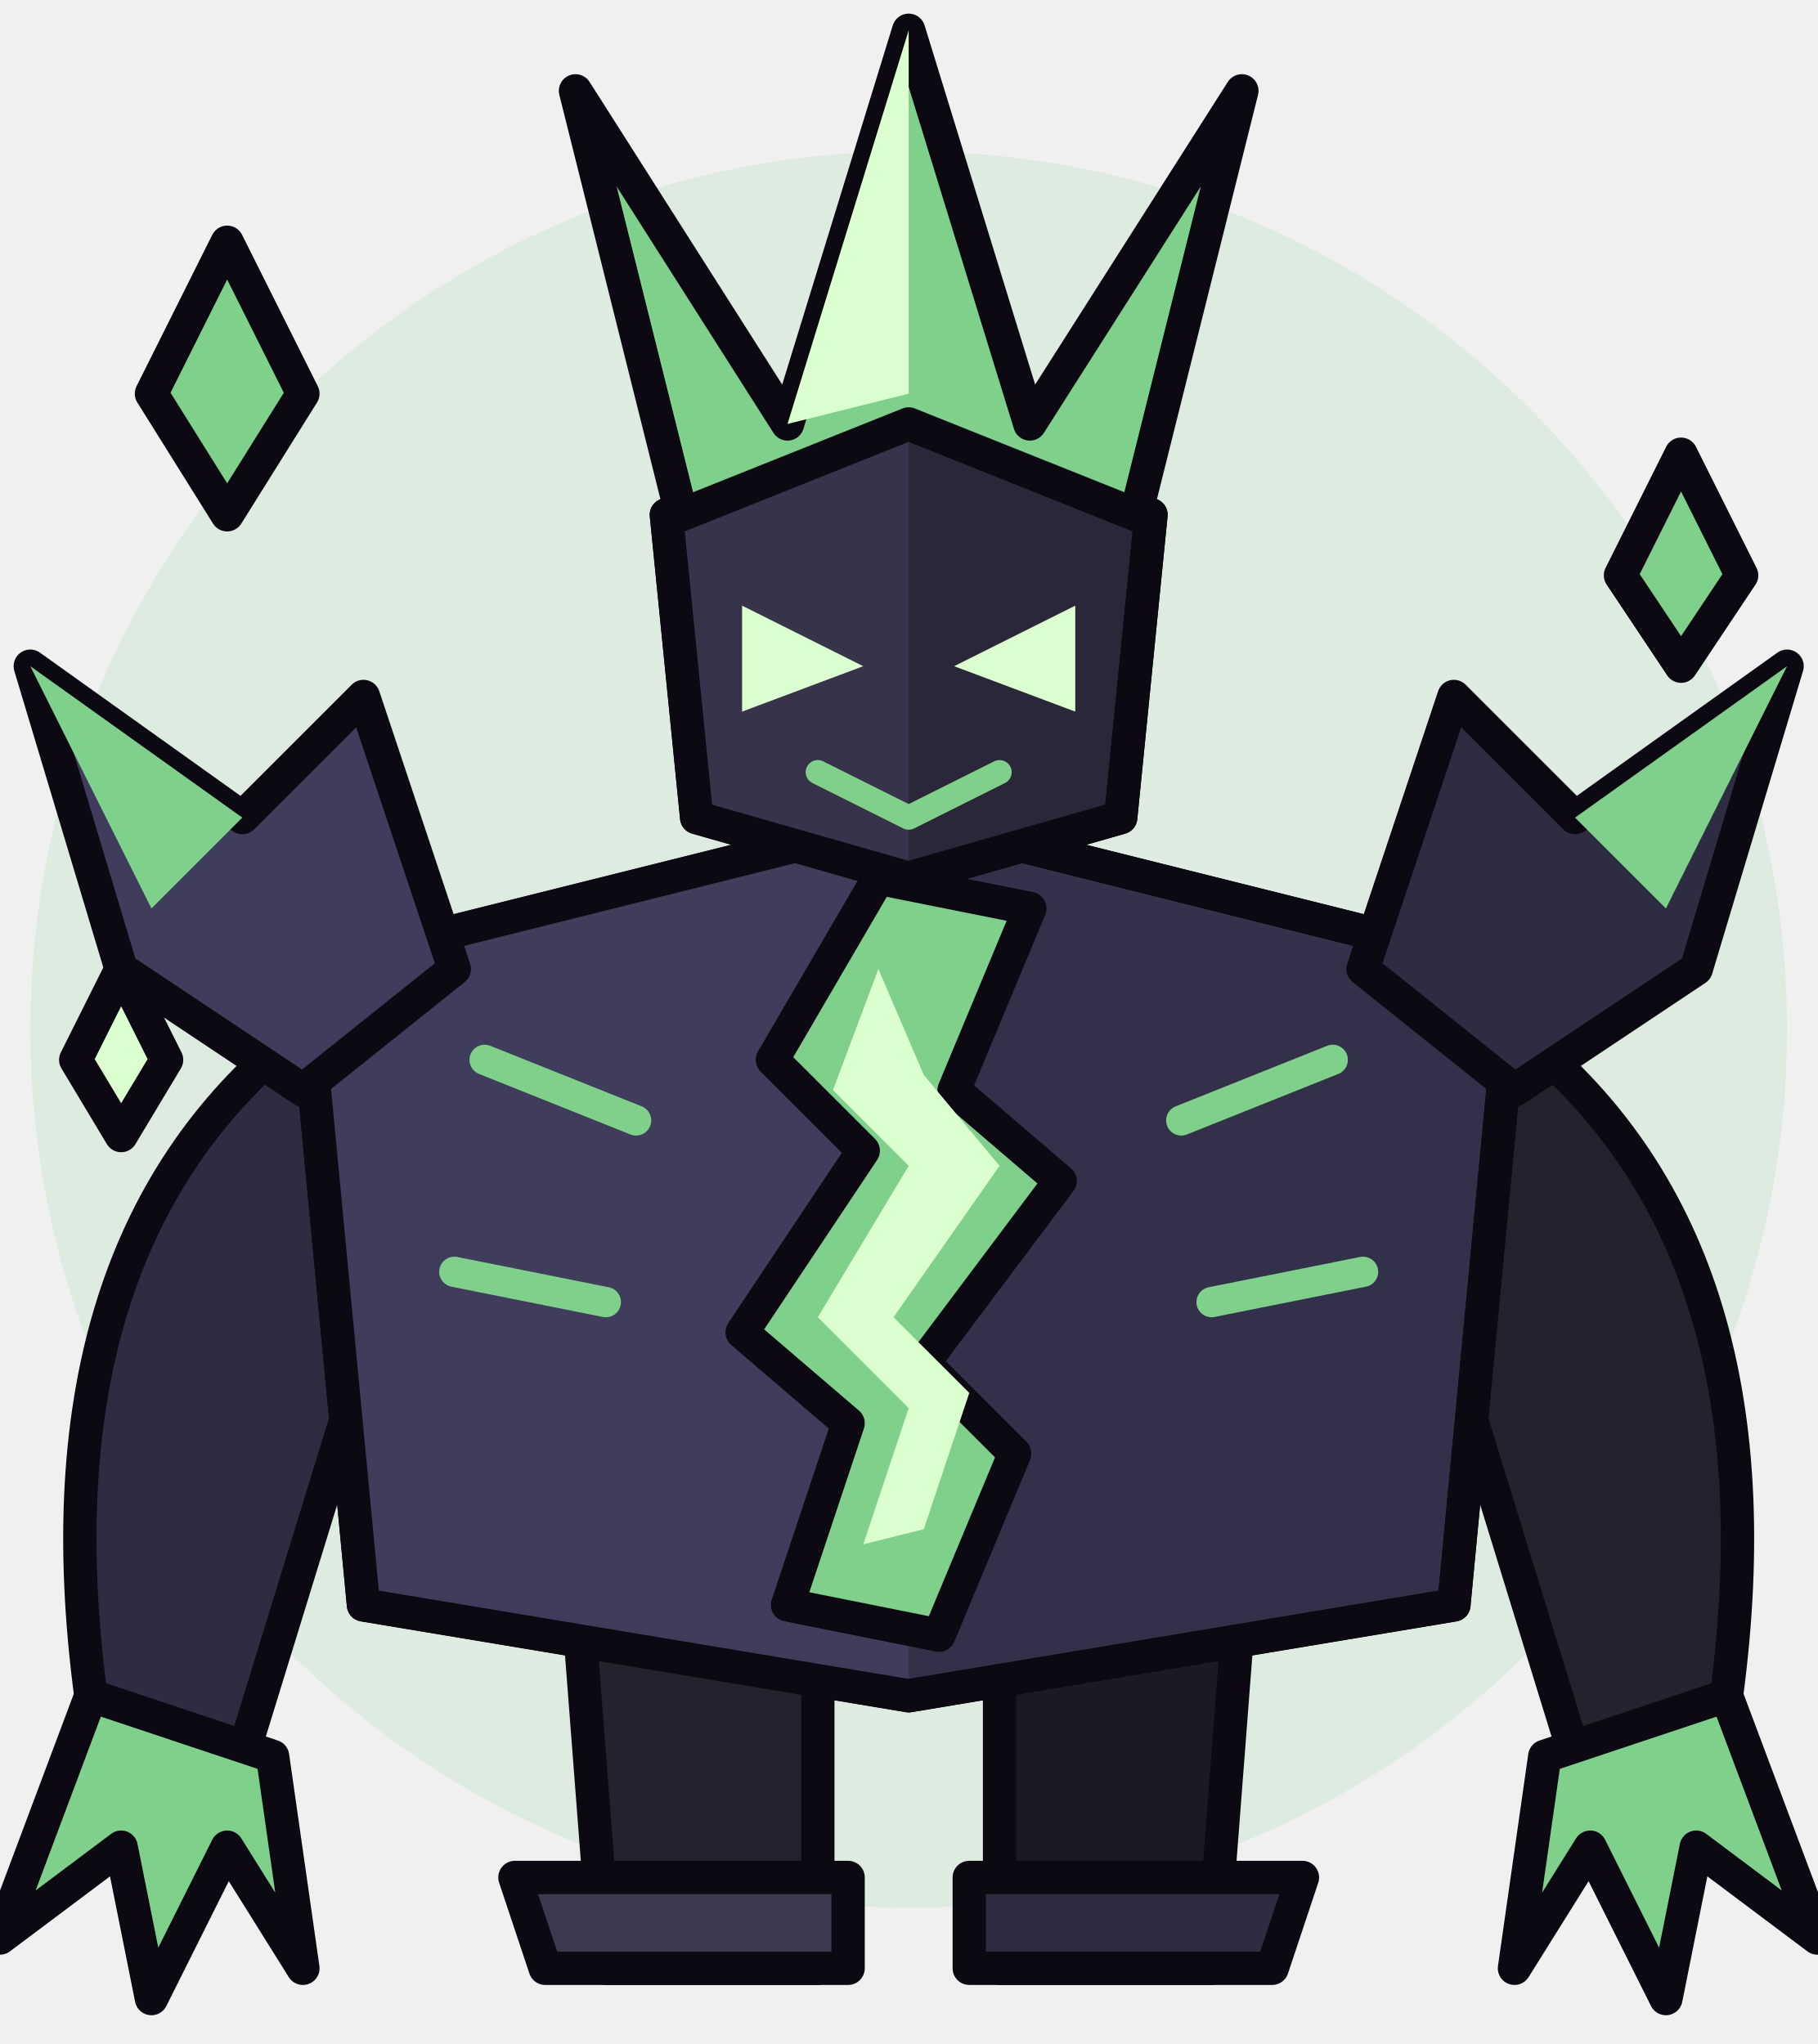
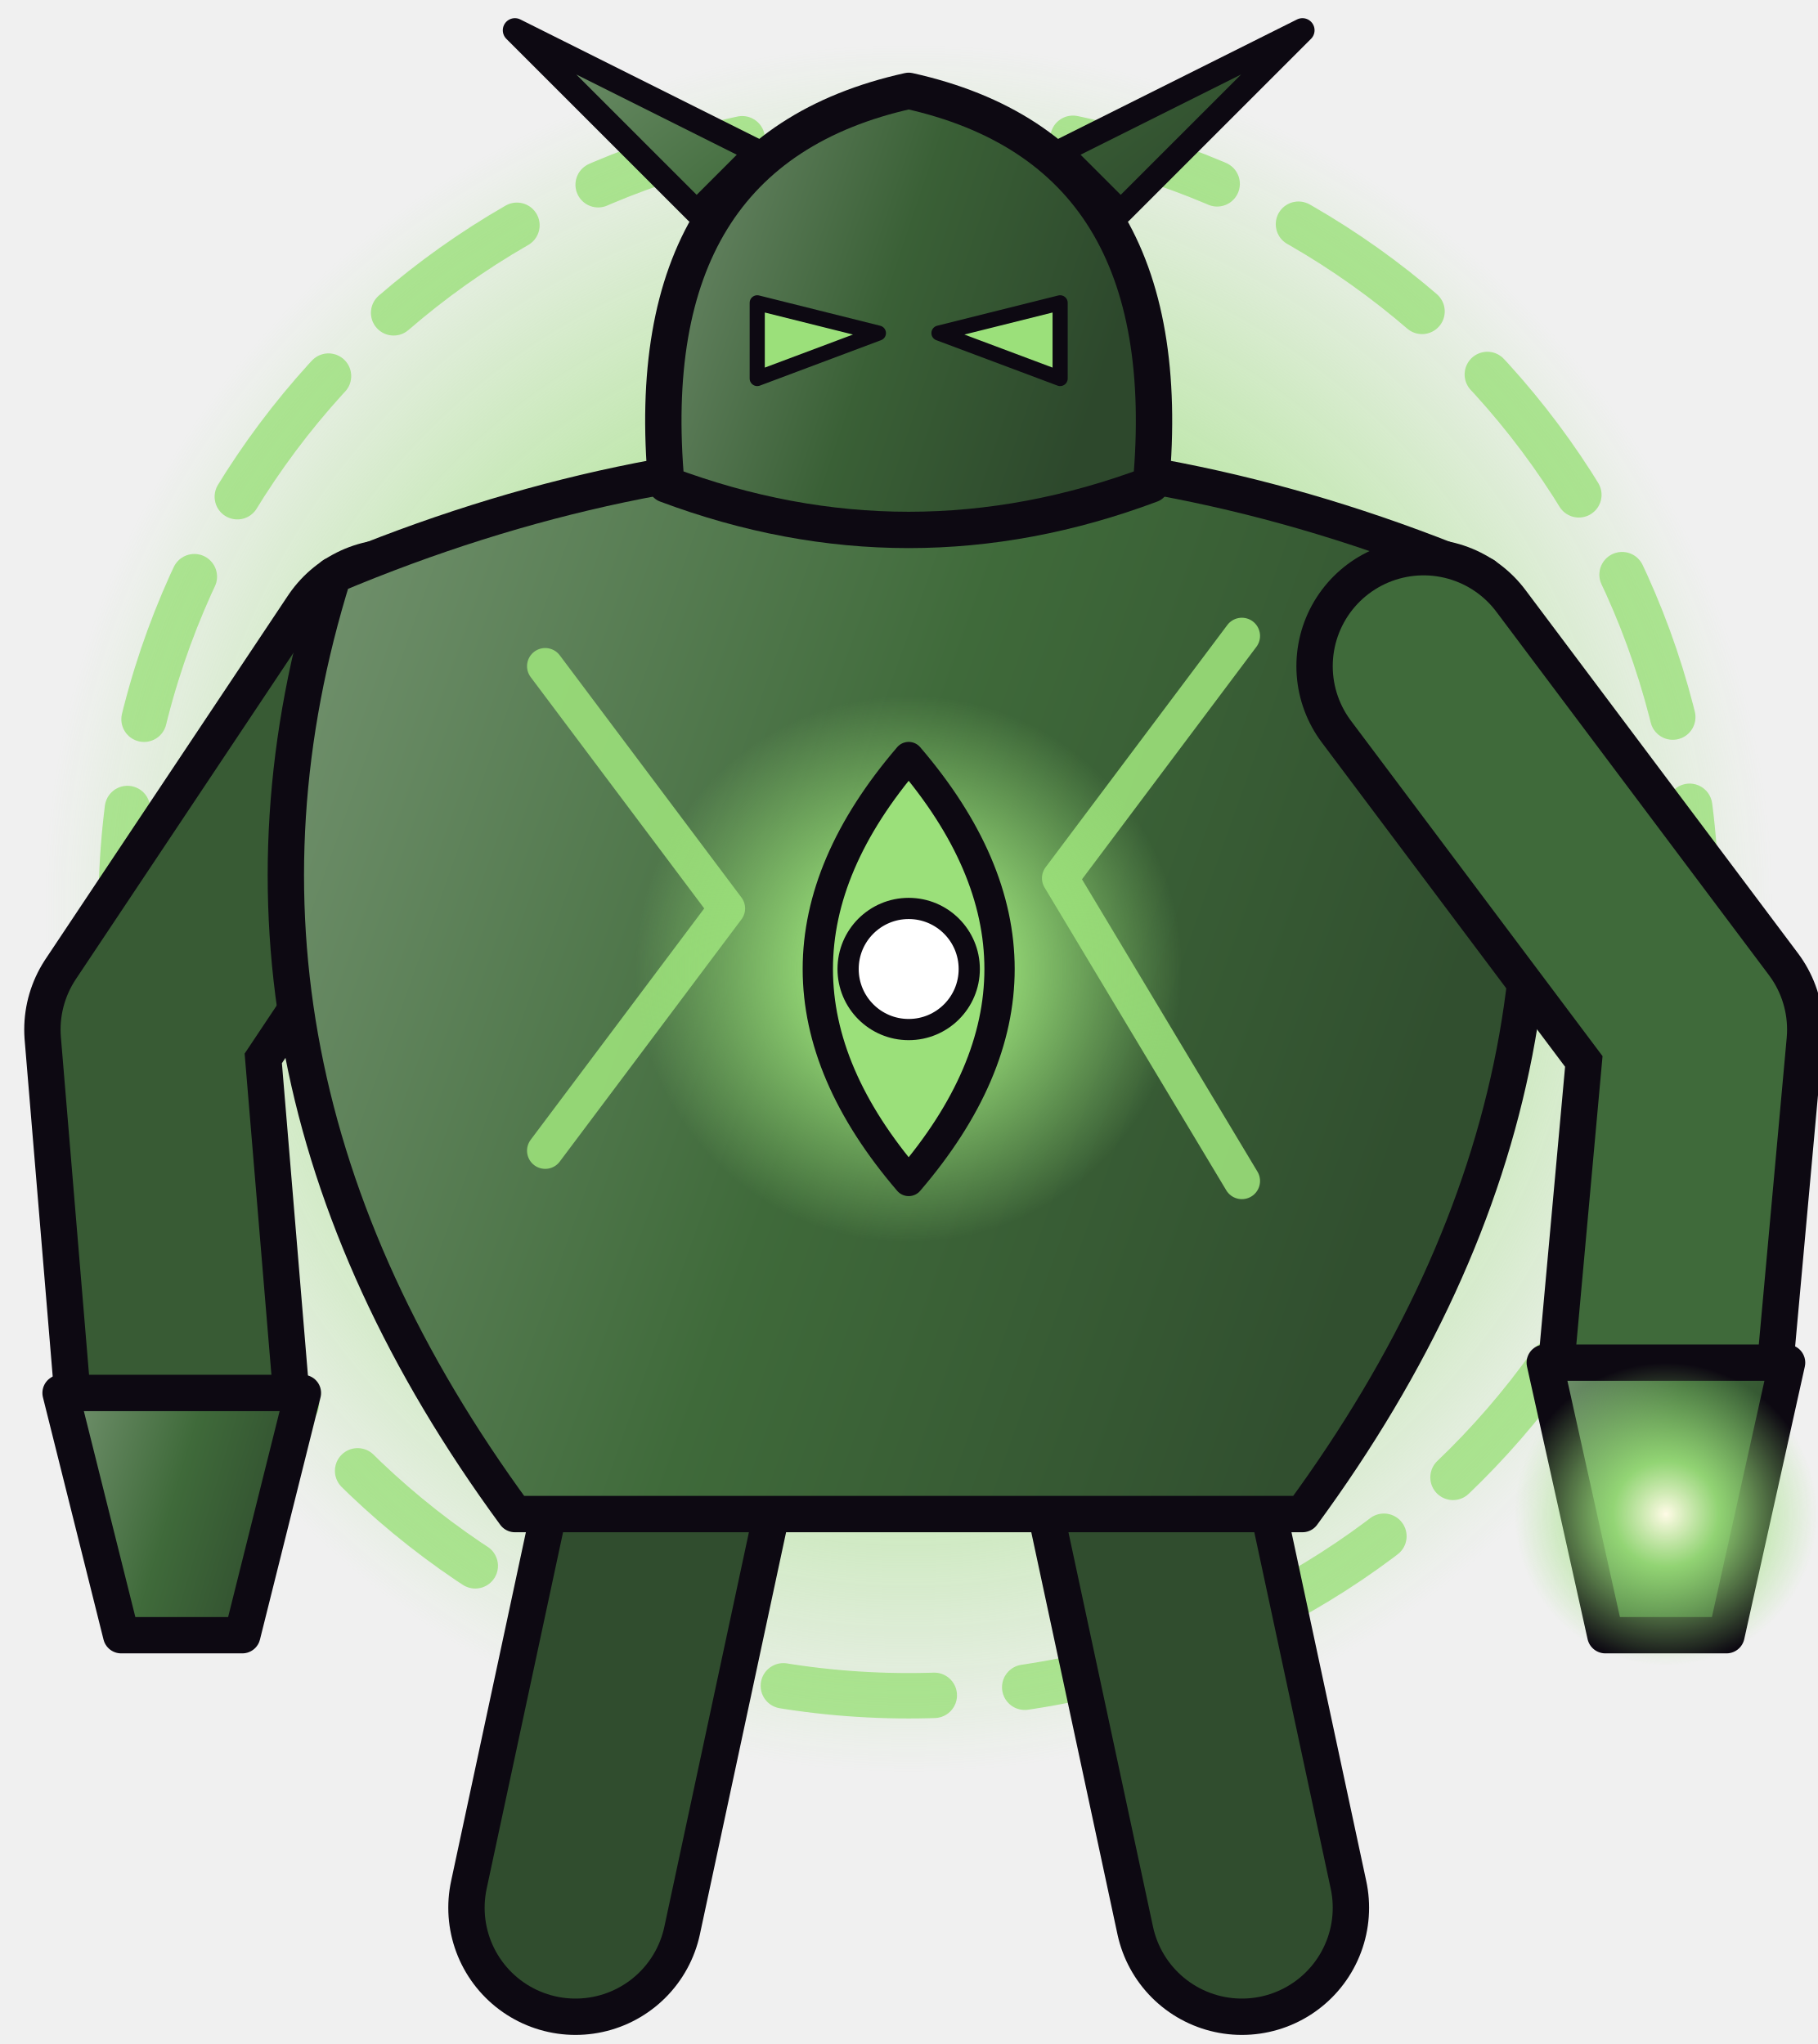
<svg xmlns="http://www.w3.org/2000/svg" viewBox="-60 -130 120 135" width="240" height="270">
-   <g stroke="#0d0912" stroke-width="2.2" stroke-linejoin="round" stroke-linecap="round">
-     <circle cx="0" cy="-62" r="58" fill="#7fd08a" opacity=".16" stroke="none" />
-     <circle cx="0" cy="-50" r="26" fill="#7fd08a" opacity=".18" stroke="none" />
-     <path d="M-50 -104 L-45 -114 L-40 -104 L-45 -96 Z" fill="#7fd08a" />
-     <path d="M47 -92 L51 -100 L55 -92 L51 -86 Z" fill="#7fd08a" />
-     <path d="M-55 -60 L-52 -66 L-49 -60 L-52 -55 Z" fill="#dcffd0" />
-     <path d="M-20 0 L-22 -26 L-6 -26 L-6 0 Z" fill="#24222f" />
-     <path d="M20 0 L22 -26 L6 -26 L6 0 Z" fill="#1b1a24" />
-     <path d="M-24 0 L-26 -6 L-4 -6 L-4 0 Z" fill="#3b3850" />
-     <path d="M24 0 L26 -6 L4 -6 L4 0 Z" fill="#2e2c40" />
-     <path d="M-40 -62 Q-58 -48 -54 -18 L-44 -14 L-36 -40 Z" fill="#2e2c40" />
-     <path d="M-54 -18 L-60 -2 L-52 -8 L-50 2 L-45 -8 L-40 0 L-42 -14 Z" fill="#7fd08a" />
-     <path d="M40 -62 Q58 -48 54 -18 L44 -14 L36 -40 Z" fill="#24222f" />
-     <path d="M54 -18 L60 -2 L52 -8 L50 2 L45 -8 L40 0 L42 -14 Z" fill="#7fd08a" />
-     <path d="M-36 -24 L-40 -66 L0 -76 L40 -66 L36 -24 L0 -18 Z" fill="#33314a" />
-     <path d="M-36 -24 L-40 -66 L0 -76 L0 -18 Z" fill="#403d5c" stroke="none" />
-     <path d="M-36 -24 L-40 -66 L0 -76 L40 -66 L36 -24 L0 -18 Z" fill="none" />
-     <path d="M-2 -72 L-9 -60 L-3 -54 L-11 -42 L-4 -36 L-8 -24 L2 -22 L7 -34 L1 -40 L10 -52 L3 -58 L8 -70 Z" fill="#7fd08a" />
-     <path d="M-2 -66 L-5 -58 L0 -53 L-6 -43 L0 -37 L-3 -28 L1 -29 L4 -38 L-1 -43 L6 -53 L1 -59 Z" fill="#dcffd0" stroke="none" />
-     <path d="M-28 -60 L-18 -56 M-30 -46 L-20 -44 M28 -60 L18 -56 M30 -46 L20 -44" stroke="#7fd08a" stroke-width="2" />
-     <path d="M-52 -66 L-58 -86 L-44 -76 L-36 -84 L-30 -66 L-40 -58 Z" fill="#403d5c" />
-     <path d="M-58 -86 L-44 -76 L-50 -70 Z" fill="#7fd08a" stroke="none" />
-     <path d="M52 -66 L58 -86 L44 -76 L36 -84 L30 -66 L40 -58 Z" fill="#2e2c40" />
-     <path d="M58 -86 L44 -76 L50 -70 Z" fill="#7fd08a" stroke="none" />
-     <path d="M-14 -76 L-16 -96 L0 -104 L16 -96 L14 -76 L0 -72 Z" fill="#2a2838" />
-     <path d="M-14 -76 L-16 -96 L0 -104 L0 -72 Z" fill="#36334a" stroke="none" />
-     <path d="M-14 -76 L-16 -96 L0 -104 L16 -96 L14 -76 L0 -72 Z" fill="none" />
-     <path d="M-15 -96 L-22 -124 L-8 -102 L0 -128 L8 -102 L22 -124 L15 -96 L0 -102 Z" fill="#7fd08a" />
-     <path d="M-8 -102 L0 -128 L0 -104 Z" fill="#dcffd0" stroke="none" />
-     <path d="M-11 -90 L-3 -86 L-11 -83 Z" fill="#dcffd0" stroke="none" />
-     <path d="M11 -90 L3 -86 L11 -83 Z" fill="#dcffd0" stroke="none" />
-     <path d="M-6 -79 L0 -76 L6 -79" fill="none" stroke="#7fd08a" stroke-width="1.6" />
+   <defs>
+     <radialGradient id="g585">
+       <stop offset="0" stop-color="#fffbe6" />
+       <stop offset=".35" stop-color="#9be07a" stop-opacity=".9" />
+       <stop offset="1" stop-color="#9be07a" stop-opacity="0" />
+     </radialGradient>
+     <linearGradient id="g586" x1="0" y1="0" x2="1" y2="0.3">
+       <stop offset="0" stop-color="#759471" />
+       <stop offset=".55" stop-color="#3f6a3a" />
+       <stop offset="1" stop-color="#314f2f" />
+     </linearGradient>
+     <linearGradient id="g587" x1="0" y1="0" x2="1" y2="0.3">
+       <stop offset="0" stop-color="#759471" />
+       <stop offset=".55" stop-color="#3f6a3a" />
+       <stop offset="1" stop-color="#314f2f" />
+     </linearGradient>
+     <radialGradient id="g588">
+       <stop offset="0" stop-color="#fffbe6" />
+       <stop offset=".35" stop-color="#9be07a" stop-opacity=".9" />
+       <stop offset="1" stop-color="#9be07a" stop-opacity="0" />
+     </radialGradient>
+     <linearGradient id="g589" x1="0" y1="0" x2="1" y2="0.3">
+       <stop offset="0" stop-color="#718d6e" />
+       <stop offset=".55" stop-color="#3a6036" />
+       <stop offset="1" stop-color="#2d482c" />
+     </linearGradient>
+     <linearGradient id="g590" x1="0" y1="0" x2="1" y2="0.3">
+       <stop offset="0" stop-color="#759471" />
+       <stop offset=".55" stop-color="#3f6a3a" />
+       <stop offset="1" stop-color="#314f2f" />
+     </linearGradient>
+     <linearGradient id="g591" x1="0" y1="0" x2="1" y2="0.3">
+       <stop offset="0" stop-color="#759471" />
+       <stop offset=".55" stop-color="#3f6a3a" />
+       <stop offset="1" stop-color="#314f2f" />
+     </linearGradient>
+     <radialGradient id="g592">
+       <stop offset="0" stop-color="#fffbe6" />
+       <stop offset=".35" stop-color="#9be07a" stop-opacity=".9" />
+       <stop offset="1" stop-color="#9be07a" stop-opacity="0" />
+     </radialGradient>
+   </defs>
+   <g stroke="#0d0912" stroke-width="2.4" stroke-linejoin="round" stroke-linecap="round">
+     <g>
+       <animateTransform attributeName="transform" type="rotate" values="0.00 0 -70;4.00 0 -70;6.93 0 -70;8.00 0 -70;6.93 0 -70;4.00 0 -70;0.00 0 -70;-4.00 0 -70;-6.93 0 -70;-8.00 0 -70;-6.93 0 -70;-4.00 0 -70;-0.00 0 -70" dur="6s" begin="0.00s" repeatCount="indefinite" />
+       <circle cx="0" cy="-70" r="52" fill="none" stroke="#9be07a" stroke-width="3" stroke-dasharray="10 6" opacity=".8" />
+       <circle cx="0" cy="-70" r="58" fill="url(#g585)" stroke="none" />
+     </g>
+     <path d="M-16 -32 L-22 -4" fill="none" stroke="#0d0912" stroke-width="16.8" stroke-linecap="round" />
+     <path d="M-16 -32 L-22 -4" fill="none" stroke="#304d2e" stroke-width="12" stroke-linecap="round" />
+     <path d="M16 -32 L22 -4" fill="none" stroke="#0d0912" stroke-width="16.8" stroke-linecap="round" />
+     <path d="M16 -32 L22 -4" fill="none" stroke="#304d2e" stroke-width="12" stroke-linecap="round" />
+     <g>
+       <animateTransform attributeName="transform" type="translate" values="0 -0.00;0 -0.56;0 -0.97;0 -1.12;0 -0.97;0 -0.56;0 -0.00;0 0.56;0 0.97;0 1.12;0 0.97;0 0.56;0 0.00" dur="3.4s" begin="-0.00s" repeatCount="indefinite" />
+       <g>
+         <animateTransform attributeName="transform" type="rotate" values="0.00 -34 -86;1.20 -34 -86;2.08 -34 -86;2.40 -34 -86;2.08 -34 -86;1.20 -34 -86;0.00 -34 -86;-1.20 -34 -86;-2.08 -34 -86;-2.40 -34 -86;-2.08 -34 -86;-1.20 -34 -86;-0.00 -34 -86" dur="3.4s" begin="-1.08s" repeatCount="indefinite" />
+         <path d="M-34 -86 L-50 -62 L-48 -38" fill="none" stroke="#0d0912" stroke-width="16.8" stroke-linecap="round" />
+         <path d="M-34 -86 L-50 -62 L-48 -38" fill="none" stroke="#385b34" stroke-width="12" stroke-linecap="round" />
+         <path d="M-56 -38 L-40 -38 L-44 -22 L-52 -22 Z" fill="url(#g586)" stroke-width="2.4" />
+       </g>
+     </g>
+     <g transform="translate(0 -30)">
+       <g>
+         <animateTransform attributeName="transform" type="scale" values="1 1;1 1.01;1 1.017;1 1.02;1 1.017;1 1.01;1 1;1 0.99;1 0.983;1 0.98;1 0.983;1 0.99;1 1" dur="3.4s" begin="-0.00s" repeatCount="indefinite" />
+         <g transform="translate(0 30)">
+           <path d="M-38 -92 Q-48 -60 -26 -30 L26 -30 Q48 -60 38 -92 Q0 -108 -38 -92 Z" fill="url(#g587)" stroke-width="2.4" />
+           <path d="M-24 -86 L-12 -70 L-24 -54 M22 -88 L10 -72 L22 -52" fill="none" stroke="#9be07a" stroke-width="2.4" opacity="0.9" />
+           <circle cx="0" cy="-66" r="18" fill="url(#g588)" stroke="none" />
+           <path d="M0 -80 Q12 -66 0 -52 Q-12 -66 0 -80 Z" fill="#9be07a" stroke-width="2" />
+           <circle cx="0" cy="-66" r="4" fill="#ffffff" stroke-width="1.4" />
+         </g>
+       </g>
+     </g>
+     <g>
+       <animateTransform attributeName="transform" type="translate" values="0 -0.00;0 -0.70;0 -1.21;0 -1.40;0 -1.21;0 -0.70;0 -0.00;0 0.70;0 1.21;0 1.40;0 1.21;0 0.70;0 0.00" dur="3.4s" begin="-0.00s" repeatCount="indefinite" />
+       <g>
+         <animateTransform attributeName="transform" type="rotate" values="0.00 0 -100;0.80 0 -100;1.39 0 -100;1.60 0 -100;1.39 0 -100;0.80 0 -100;0.00 0 -100;-0.80 0 -100;-1.39 0 -100;-1.60 0 -100;-1.39 0 -100;-0.80 0 -100;-0.00 0 -100" dur="3.4s" begin="-0.22s" repeatCount="indefinite" />
+         <path d="M-16 -98 Q-18 -120 0 -124 Q18 -120 16 -98 Q0 -92 -16 -98 Z" fill="url(#g589)" stroke-width="2.4" />
+         <path d="M-10 -110 L-2 -108 L-10 -105 Z M10 -110 L2 -108 L10 -105 Z" fill="#9be07a" stroke-width="1" />
+         <path d="M-14 -116 L-26 -128 L-10 -120 Z M14 -116 L26 -128 L10 -120 Z" fill="url(#g590)" stroke-width="1.6" />
+       </g>
+     </g>
+     <g>
+       <animateTransform attributeName="transform" type="translate" values="0 -0.00;0 -0.56;0 -0.97;0 -1.12;0 -0.97;0 -0.56;0 -0.00;0 0.56;0 0.97;0 1.12;0 0.97;0 0.56;0 0.00" dur="3.4s" begin="-0.00s" repeatCount="indefinite" />
+       <g>
+         <animateTransform attributeName="transform" type="rotate" values="0.00 34 -86;1.20 34 -86;2.08 34 -86;2.40 34 -86;2.08 34 -86;1.20 34 -86;0.00 34 -86;-1.20 34 -86;-2.08 34 -86;-2.40 34 -86;-2.08 34 -86;-1.20 34 -86;-0.00 34 -86" dur="3.4s" begin="-0.22s" repeatCount="indefinite" />
+         <path d="M34 -86 L52 -62 L50 -40" fill="none" stroke="#0d0912" stroke-width="16.8" stroke-linecap="round" />
+         <path d="M34 -86 L52 -62 L50 -40" fill="none" stroke="#3f6a3a" stroke-width="12" stroke-linecap="round" />
+         <path d="M42 -40 L58 -40 L54 -22 L46 -22 Z" fill="url(#g591)" stroke-width="2.4" />
+         <circle cx="50" cy="-30" r="10" fill="url(#g592)" stroke="none" />
+       </g>
+     </g>
  </g>
</svg>
